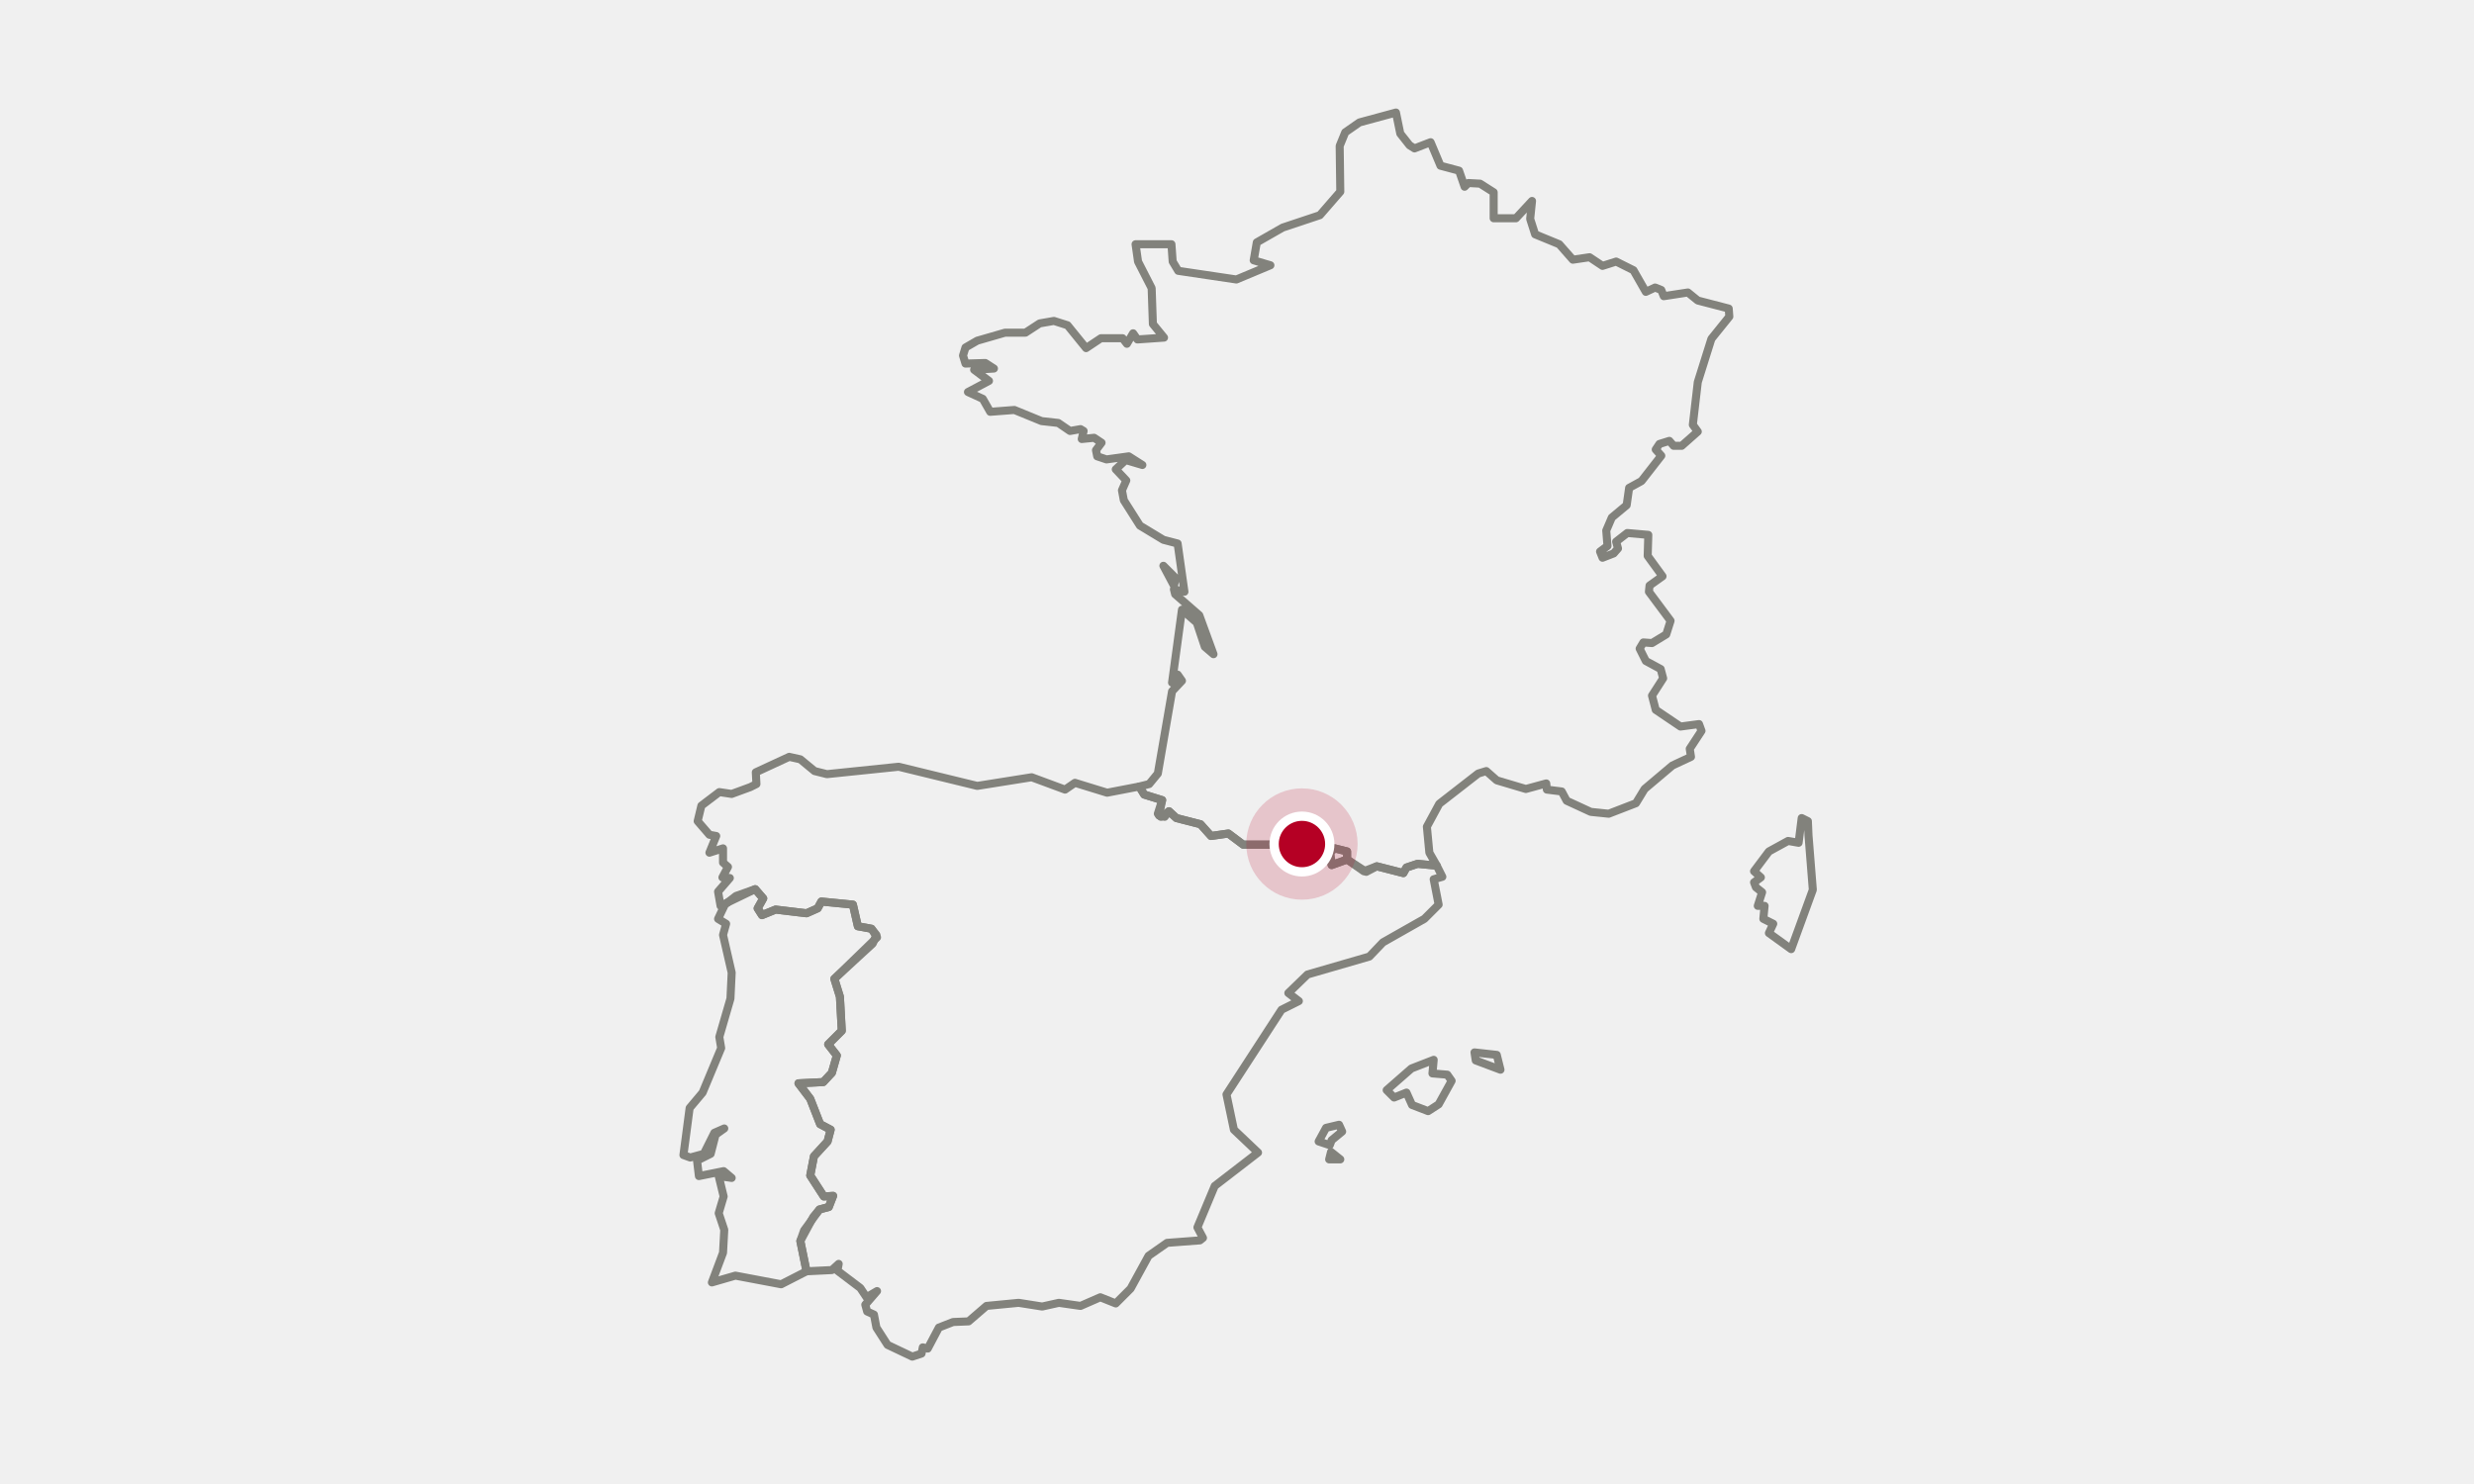
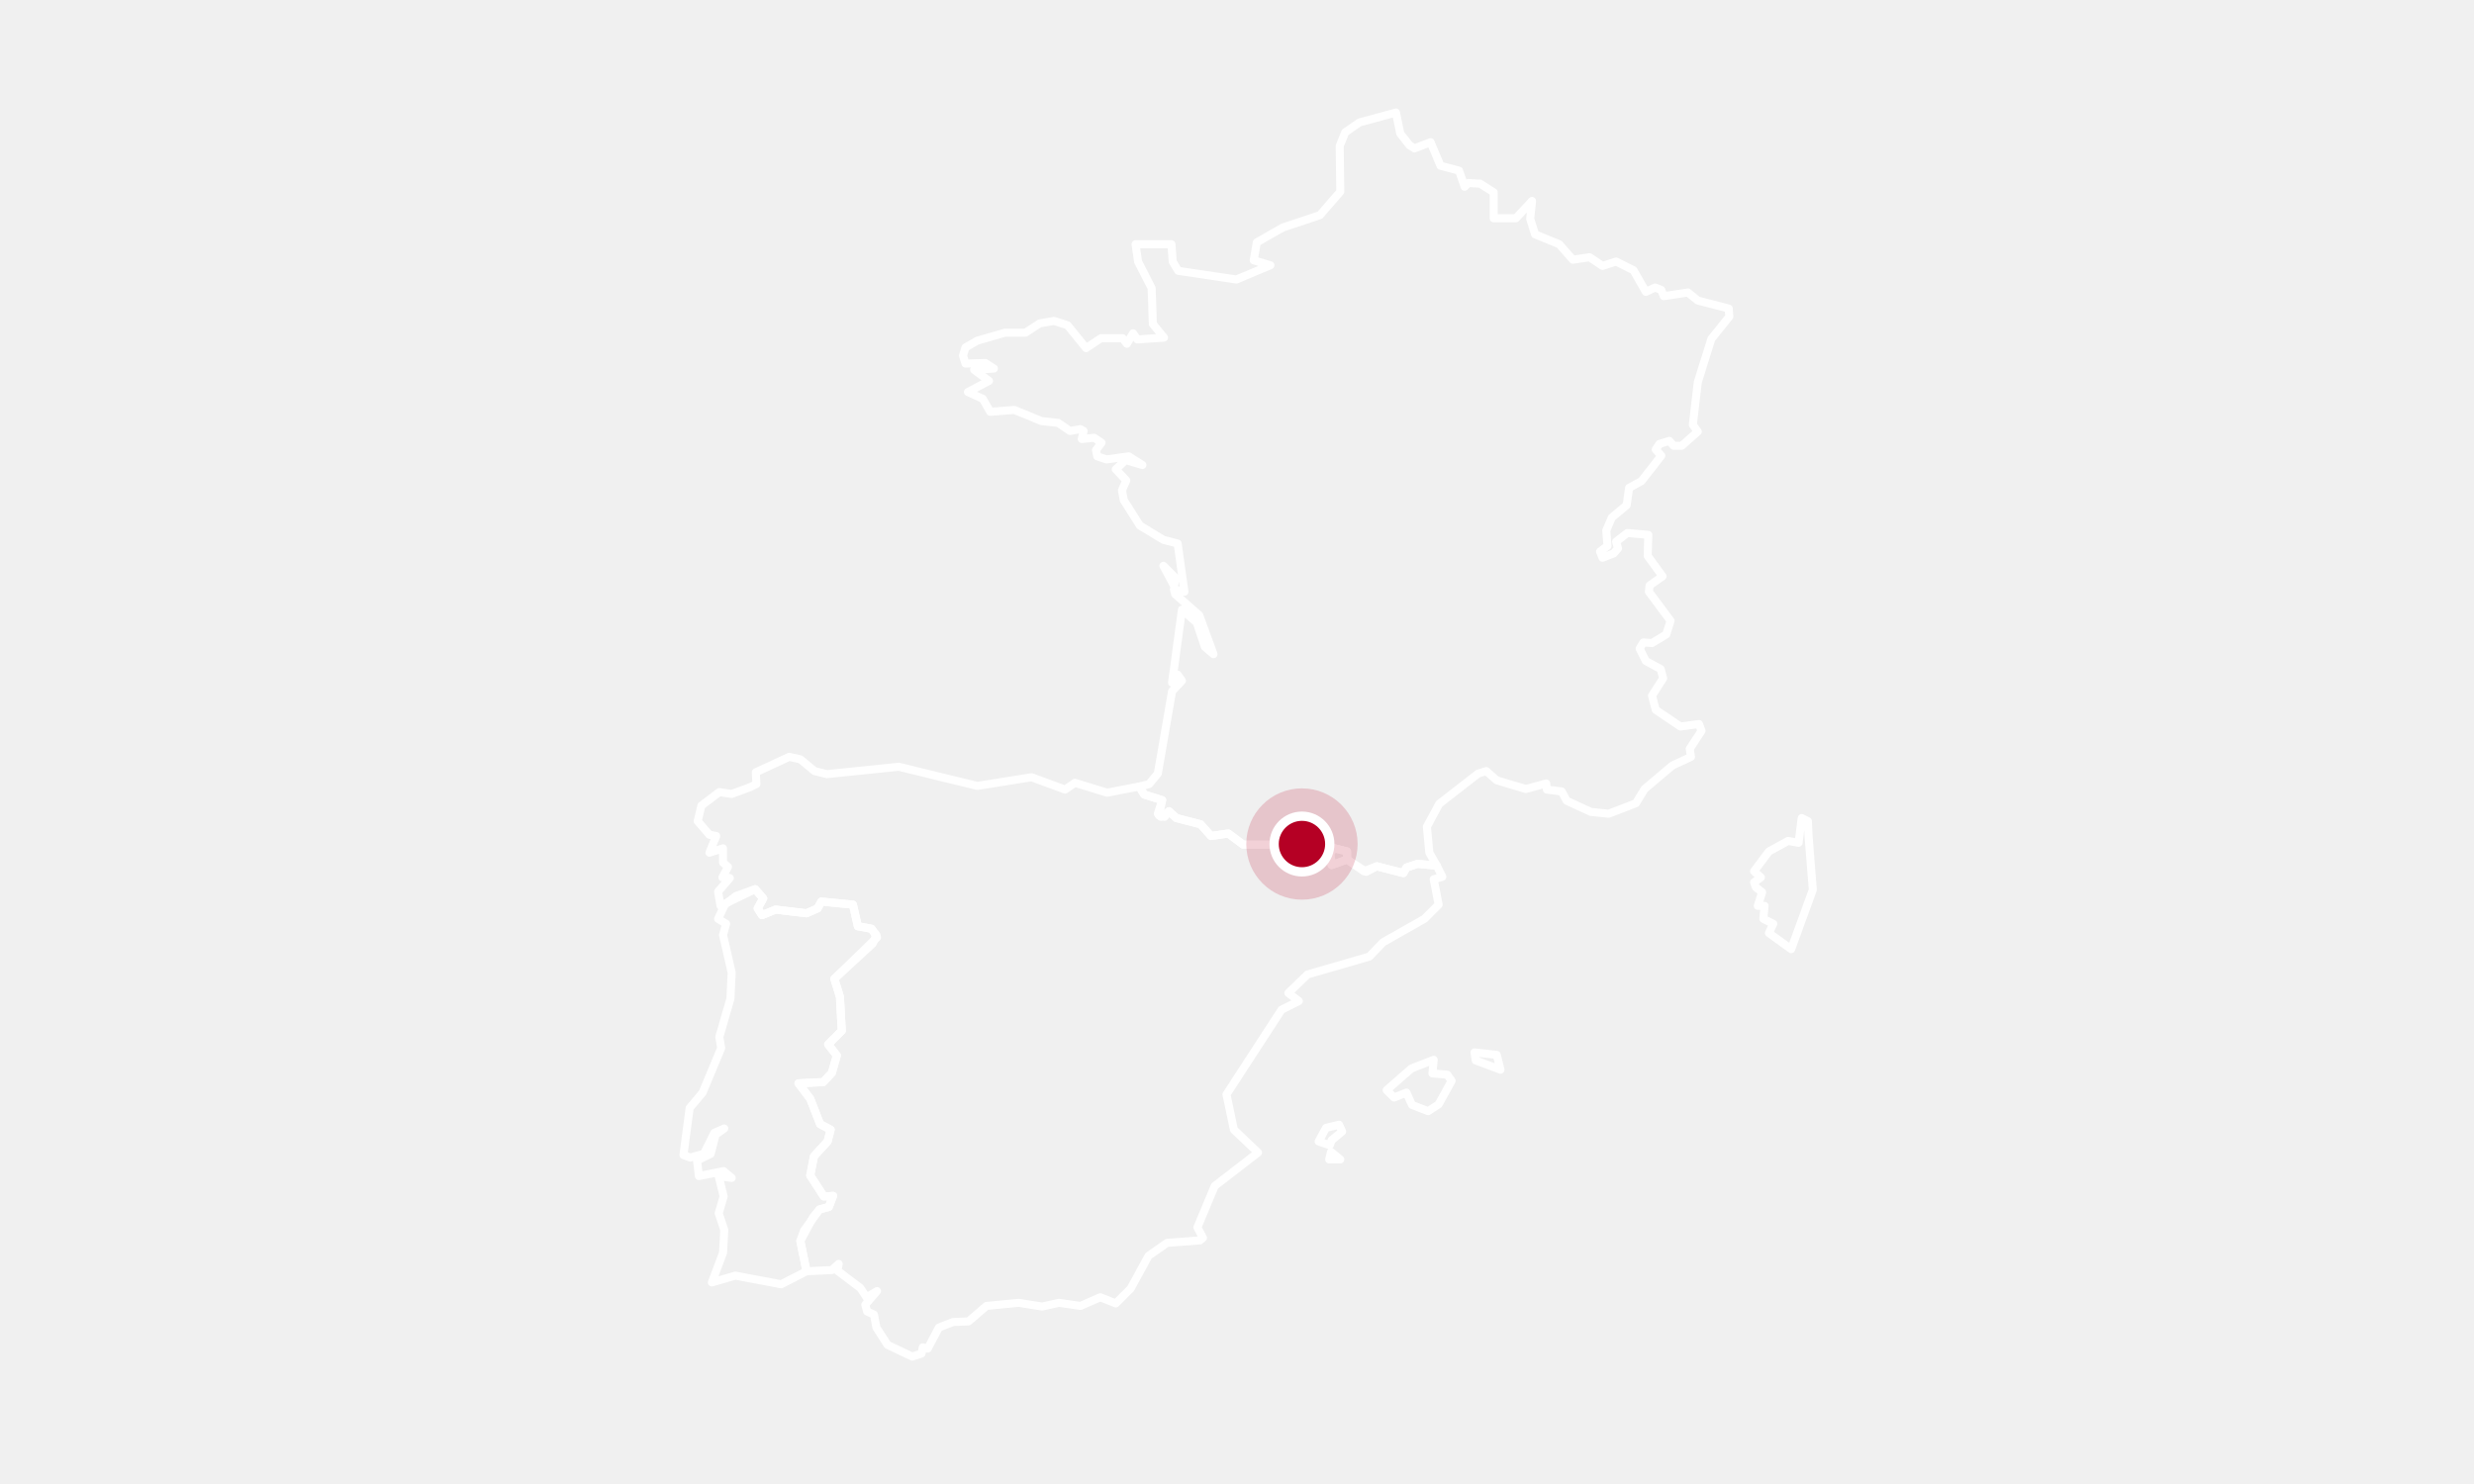
<svg xmlns="http://www.w3.org/2000/svg" width="400" height="240" viewBox="0 0 400 240">
-   <g fill="none" stroke="#82827c" stroke-width="1.3" stroke-linejoin="round" fill-rule="evenodd">
+   <g fill="none" stroke="#fff" stroke-width="1.3" stroke-linejoin="round" fill-rule="evenodd">
    <path data-country="ESP" d="M216.7,187.5 214.9,187.5 215.2,186.3 216.7,187.5ZM231.6,173.6 234,173.8 234.7,174.8 232.6,178.6 230.9,179.7 228.3,178.7 227.4,176.7 225.4,177.5 224.2,176.3 228.2,172.8 231.8,171.4 231.6,173.6ZM242.6,173 238.6,171.5 238.4,170.2 242,170.6 242.6,173ZM215.3,184.4 215,185.2 213.2,184.6 214.4,182.4 216.5,181.9 217,183 215.3,184.4ZM184.2,127.2 185,128.5 187.9,129.4 187.2,131.6 187.7,132.1 189,131.2 190.2,132.3 194.1,133.3 195.8,135.2 198.6,134.8 201,136.6 207.5,136.6 208.1,134.6 214.4,136.6 215.3,139.9 217.8,139 220.5,140.9 222.6,140.1 226.9,141.2 227.4,140.3 229.2,139.7 232.3,140 233.2,141.8 231.8,142.2 232.6,146.3 230.3,148.6 223.6,152.4 221.4,154.7 211.4,157.6 208.3,160.6 210,161.9 207.2,163.3 198.3,177 199.5,182.7 203.4,186.4 196.4,191.8 193.6,198.5 194.5,200.2 194,200.6 188.7,201 185.7,203.1 182.8,208.4 180.4,210.8 177.9,209.8 174.7,211.2 171.2,210.7 168.5,211.3 164.7,210.7 159.5,211.2 156.6,213.7 154.1,213.8 151.8,214.7 150,218.1 149.2,217.9 149,218.9 147.5,219.4 143.5,217.5 141.7,214.7 141.3,212.6 140.2,212.1 139.9,211 141.8,208.8 140.1,209.8 139.1,208.3 135.4,205.5 135.6,204.4 134.5,205.4 130.4,205.6 129.4,200.7 131.5,196.8 132.5,195.6 134,195.2 134.7,193.4 133.2,193.5 131,190.1 131.6,187 133.8,184.6 134.3,182.7 132.6,181.8 131,177.7 129.1,175.2 133.1,175 134.5,173.5 135.3,170.7 133.9,168.9 136.1,166.7 135.8,161.2 134.9,158.3 141.1,152.6 141.7,151.2 140.9,150.2 138.7,149.8 137.9,146.3 132.8,145.8 132.2,146.9 130.4,147.7 125.4,147.1 123.2,148 122.5,146.9 123.4,145.3 122.1,143.8 116.5,146.5 116.1,144.2 118,142 116.8,141.9 117.7,140.2 116.9,139.5 116.9,137.2 114.7,137.9 115.8,135.2 114.7,135 112.8,132.8 113.4,130.3 116.3,128.1 118.3,128.4 121.3,127.3 122.3,126.8 122.2,124.9 127.6,122.4 129.4,122.8 131.7,124.7 133.7,125.2 145.3,124 158,127.1 166.8,125.7 172.2,127.7 173.8,126.6 179,128.2 184.2,127.2Z" />
    <path data-country="PRT" d="M117.2,146.3 119,144.9 122.1,143.8 123.4,145.3 122.5,146.9 123.2,148 125.4,147.1 130.4,147.7 132.2,146.9 132.8,145.8 137.9,146.3 138.7,149.8 140.9,150.2 141.8,151.6 134.9,158.3 135.8,161.2 136.1,166.7 133.9,168.9 135.3,170.7 134.5,173.5 133.1,175 129.1,175.2 131,177.7 132.6,181.8 134.3,182.7 133.8,184.6 131.6,187 131,190.1 133.2,193.5 134.7,193.4 134,195.2 132.5,195.6 130,199 129.4,200.7 130.4,205.6 126.3,207.7 118.9,206.3 115.1,207.4 116.9,202.6 117.1,198.9 116.2,196.2 117,193.5 116.2,190.2 118.3,190.5 117,189.4 113,190.2 112.7,187.7 114.9,186.6 115.7,183.5 117.1,182.5 115.5,183.2 113.8,186.6 111.6,187.2 110.5,186.8 111.5,179.2 113.6,176.7 116.6,169.5 116.3,167.7 118.1,161.5 118.3,157.3 116.9,151.2 117.4,149.4 116.1,148.6 117.2,146.3Z" />
    <path data-country="AND" d="M217.8,139 215.3,139.9 215.1,137.8 215.8,137.2 217.8,137.7 217.8,139Z" />
    <path data-country="FRA" d="M292.4,135.1 293.1,143.9 289.6,153.5 286,150.9 286.7,149.4 285.1,148.6 285.3,146.5 284.2,146.5 284.9,144.3 283.9,143.5 283.6,142.7 284.7,141.9 283.6,140.9 286,137.7 289.1,136 290.8,136.3 291.3,132.3 292.3,132.8 292.4,135.1ZM274.5,69.8 271.9,72.1 270.6,72.1 269.9,71.3 268.3,71.8 267.7,72.7 268.6,73.7 265.4,77.8 263.4,78.9 263,81.7 260.6,83.7 259.7,85.8 259.9,88.3 258.7,89.2 259.1,90.2 260.9,89.5 261.6,88.7 261.3,87.6 263.1,86.2 266.5,86.5 266.4,89.9 268.8,93.2 266.7,94.7 266.6,95.7 270.1,100.4 269.4,102.6 267.1,104 265.7,103.9 265.1,104.9 266.1,106.9 268.5,108.2 268.9,109.7 267.1,112.5 267.7,114.8 271.7,117.5 274.7,117.1 275.1,118.2 273.2,121.1 273.4,122.4 270.4,123.8 265.9,127.6 264.5,129.9 260.1,131.6 257.2,131.3 253.3,129.5 252.5,128 250.1,127.7 250,126.7 246.7,127.6 242,126.2 240.3,124.7 239,125.1 232.7,130 230.7,133.7 231.1,137.9 232.3,140 229.2,139.7 227.4,140.3 226.9,141.2 222.6,140.1 220.9,141 217.8,139 217.8,137.7 215.8,137.2 215.1,137.8 214.4,136.6 208.8,134.7 207.9,134.7 207.5,136.6 201,136.6 198.6,134.8 195.8,135.2 194.1,133.3 190.2,132.3 189,131.2 188.3,132.1 187.4,131.9 187.9,129.4 185,128.5 184.2,127.2 185.8,126.8 187.2,125.1 189.5,111.8 191.1,110.1 190.4,109.1 189.5,110.4 191.1,98.6 193.5,100.7 194.8,104.6 196.2,105.8 193.9,99.5 190,96.1 189.8,95.3 191.5,95.7 190.4,87.9 188.1,87.3 184.3,85 181.7,80.9 181.4,79.3 182.1,77.7 180.4,75.9 182,74.4 184.7,75.2 182.5,73.8 178.9,74.3 177.4,73.8 177.2,72.8 178.1,71.6 176.9,70.8 174.9,71 175.2,69.7 174.7,69.4 173,69.7 171.1,68.4 168.4,68.1 164,66.3 160.1,66.6 158.9,64.5 156.5,63.4 159.9,61.6 157.5,59.8 160.7,59.6 159.3,58.7 156.1,58.8 155.7,57.5 156.1,56.2 158,55.1 162.5,53.8 165.8,53.8 168.1,52.3 170.4,51.9 172.6,52.6 175.6,56.3 178,54.7 181.5,54.7 182.2,55.6 183.2,53.9 183.9,54.9 188.2,54.6 186.4,52.4 186.2,46.6 184,42.3 183.6,39.5 189.4,39.5 189.6,42.3 190.5,43.8 199.9,45.2 205.4,42.9 202.7,42.1 203.2,39.2 207.4,36.8 213.4,34.8 216.7,31 216.6,23.6 217.5,21.4 219.8,19.8 225.7,18.2 226.4,21.6 227.9,23.5 228.7,24 231.3,23 232.9,26.8 235.9,27.6 236.8,30.2 237.4,29.6 239.3,29.7 241.5,31.1 241.5,35.3 245.1,35.3 247.7,32.5 247.4,35.4 248.2,37.9 252.1,39.5 254.3,42 257,41.6 259.1,43 261.3,42.3 264.1,43.7 266.1,47.2 267.6,46.5 268.6,46.9 269,47.9 272.9,47.3 274.5,48.6 279.5,49.9 279.6,51.2 276.7,54.8 274.5,61.8 273.7,68.7 274.5,69.8ZM190.1,93.5 189.8,94.7 188.1,91.5 190.1,93.5Z" />
  </g>
  <g data-coordinates="0.944,42.699">
    <circle cx="210.5" cy="136.5" r="9" fill="#b50024" opacity=".18" />
    <circle cx="210.5" cy="136.5" r="4.5" fill="#b50024" stroke="#fff" stroke-width="1.5" />
  </g>
</svg>
